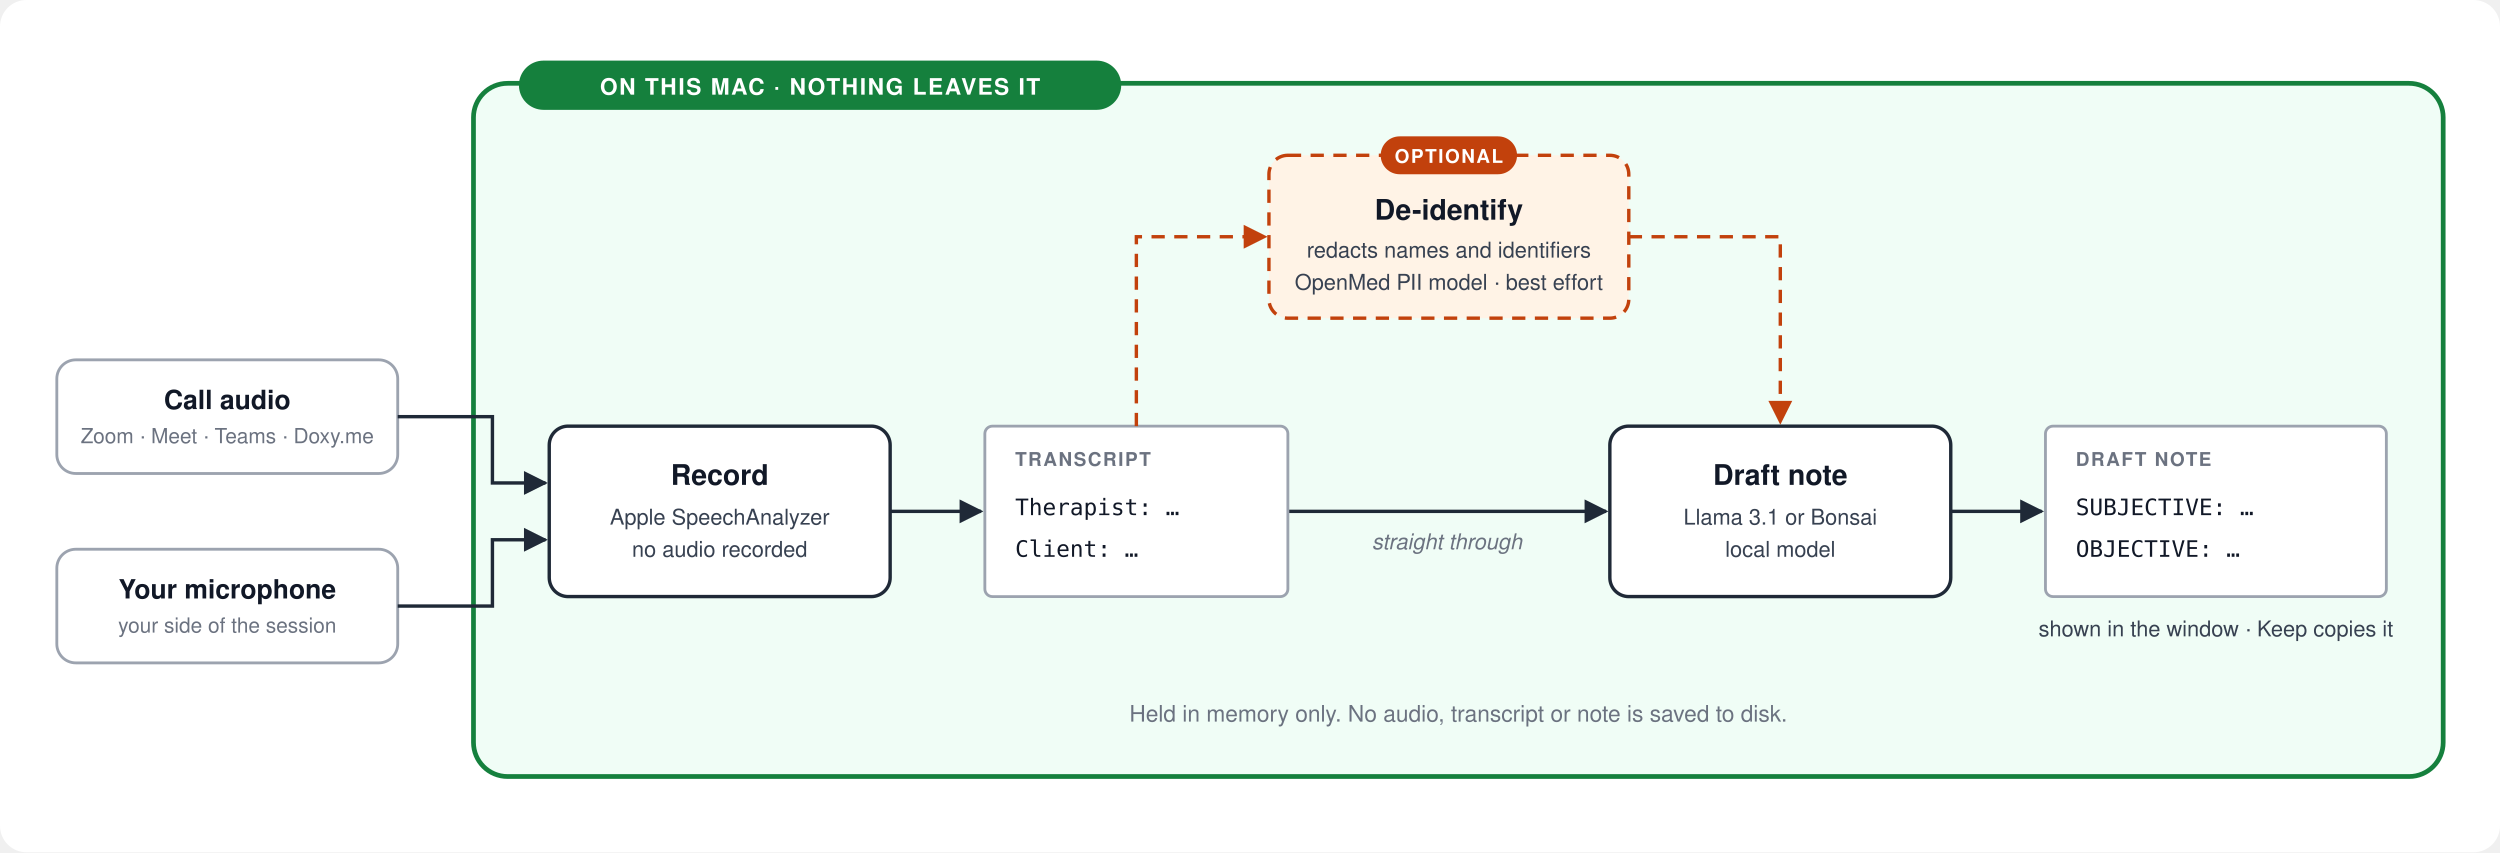
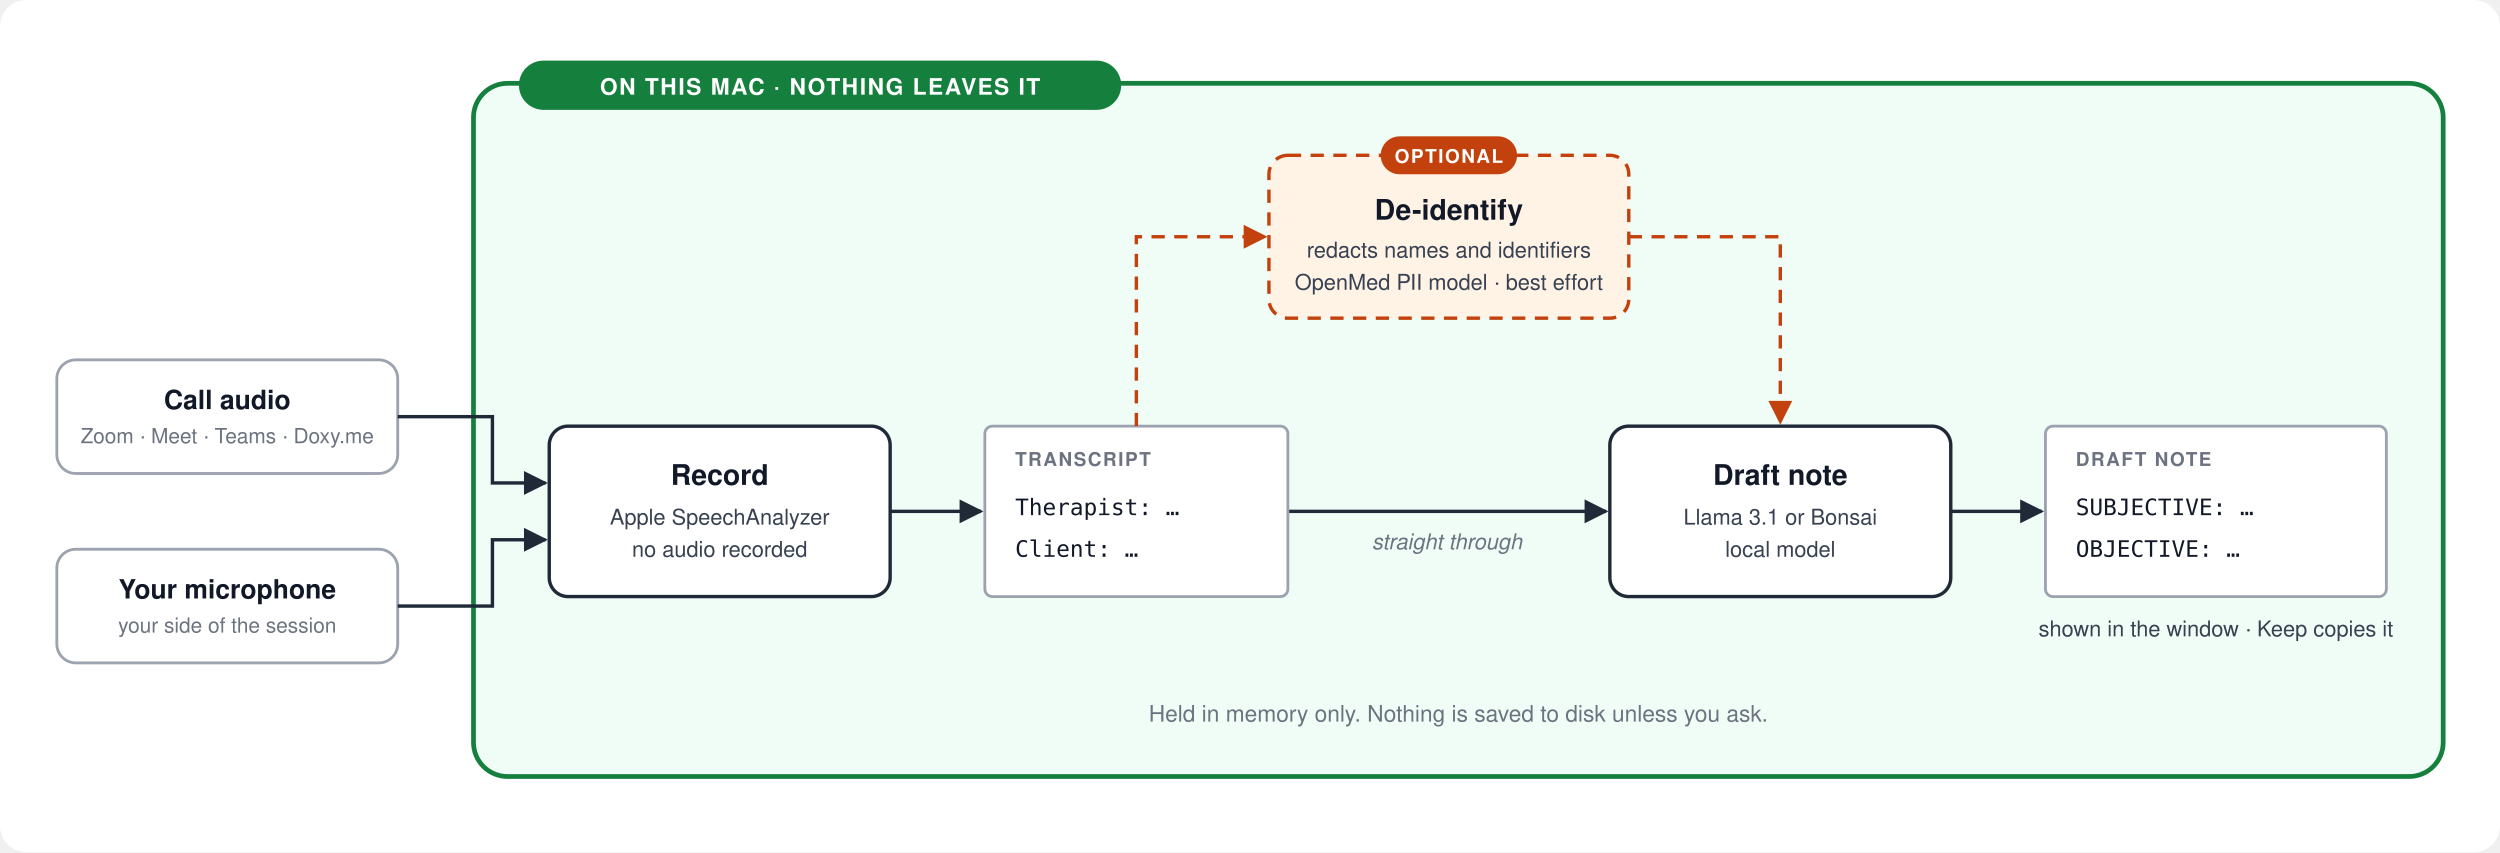
<svg xmlns="http://www.w3.org/2000/svg" width="1320" height="450" viewBox="0 0 1320 450" font-family="Helvetica Neue, Helvetica, Arial, sans-serif">
  <defs>
    <marker id="ah" viewBox="0 0 10 10" refX="9" refY="5" markerWidth="7" markerHeight="7" orient="auto">
      <path d="M0,0 L10,5 L0,10 z" fill="#1f2937" />
    </marker>
    <marker id="aho" viewBox="0 0 10 10" refX="9" refY="5" markerWidth="7" markerHeight="7" orient="auto">
      <path d="M0,0 L10,5 L0,10 z" fill="#c2410c" />
    </marker>
  </defs>
  <rect width="1320" height="450" rx="14" fill="#ffffff" />
  <rect x="250" y="44" width="1040" height="366" rx="18" fill="#f0fdf6" stroke="#15803d" stroke-width="2.5" />
  <rect x="274" y="32" width="318" height="26" rx="13" fill="#15803d" />
  <text x="433" y="50" text-anchor="middle" font-size="12" font-weight="700" letter-spacing="0.8" fill="#ffffff">ON THIS MAC · NOTHING LEAVES IT</text>
  <g fill="#ffffff" stroke="#9ca3af" stroke-width="1.5">
    <rect x="30" y="190" width="180" height="60" rx="10" />
    <rect x="30" y="290" width="180" height="60" rx="10" />
  </g>
  <g text-anchor="middle">
    <text x="120" y="216" font-size="14" font-weight="600" fill="#111827">Call audio</text>
    <text x="120" y="234" font-size="11" fill="#6b7280">Zoom · Meet · Teams · Doxy.me</text>
    <text x="120" y="316" font-size="14" font-weight="600" fill="#111827">Your microphone</text>
    <text x="120" y="334" font-size="11" fill="#6b7280">your side of the session</text>
  </g>
  <g fill="none" stroke="#1f2937" stroke-width="1.8" marker-end="url(#ah)">
    <path d="M210,220 H260 V255 H288" />
    <path d="M210,320 H260 V285 H288" />
    <path d="M470,270 H518" />
    <path d="M680,270 H848" />
    <path d="M1030,270 H1078" />
  </g>
  <text x="764" y="290" text-anchor="middle" font-size="11.5" font-style="italic" fill="#6b7280">straight through</text>
  <rect x="290" y="225" width="180" height="90" rx="10" fill="#ffffff" stroke="#1f2937" stroke-width="1.8" />
  <g text-anchor="middle">
    <text x="380" y="256" font-size="15" font-weight="700" fill="#111827">Record</text>
    <text x="380" y="277" font-size="11.5" fill="#374151">Apple SpeechAnalyzer</text>
    <text x="380" y="294" font-size="11.5" fill="#374151">no audio recorded</text>
  </g>
  <rect x="520" y="225" width="160" height="90" rx="4" fill="#ffffff" stroke="#9ca3af" stroke-width="1.5" />
  <text x="536" y="246" font-size="10" font-weight="700" letter-spacing="0.8" fill="#6b7280">TRANSCRIPT</text>
  <g font-family="Menlo, monospace" font-size="12" fill="#111827">
    <text x="536" y="272">Therapist: …</text>
    <text x="536" y="294">Client: …</text>
  </g>
  <g fill="none" stroke="#c2410c" stroke-width="1.8" stroke-dasharray="7 5" marker-end="url(#aho)">
    <path d="M600,225 V125 H668" />
    <path d="M860,125 H940 V223" />
  </g>
  <rect x="670" y="82" width="190" height="86" rx="10" fill="#fff3e6" stroke="#c2410c" stroke-width="1.8" stroke-dasharray="7 5" />
  <rect x="729" y="72" width="72" height="20" rx="10" fill="#c2410c" />
  <text x="765" y="86" text-anchor="middle" font-size="10" font-weight="700" letter-spacing="0.8" fill="#ffffff">OPTIONAL</text>
  <g text-anchor="middle">
    <text x="765" y="116" font-size="15" font-weight="700" fill="#111827">De-identify</text>
    <text x="765" y="136" font-size="11.5" fill="#374151">redacts names and identifiers</text>
    <text x="765" y="153" font-size="11.5" fill="#374151">OpenMed PII model · best effort</text>
  </g>
  <rect x="850" y="225" width="180" height="90" rx="10" fill="#ffffff" stroke="#1f2937" stroke-width="1.8" />
  <g text-anchor="middle">
    <text x="940" y="256" font-size="15" font-weight="700" fill="#111827">Draft note</text>
    <text x="940" y="277" font-size="11.5" fill="#374151">Llama 3.1 or Bonsai</text>
    <text x="940" y="294" font-size="11.5" fill="#374151">local model</text>
  </g>
  <rect x="1080" y="225" width="180" height="90" rx="4" fill="#ffffff" stroke="#9ca3af" stroke-width="1.5" />
  <text x="1096" y="246" font-size="10" font-weight="700" letter-spacing="0.8" fill="#6b7280">DRAFT NOTE</text>
  <g font-family="Menlo, monospace" font-size="12" fill="#111827">
    <text x="1096" y="272">SUBJECTIVE: …</text>
    <text x="1096" y="294">OBJECTIVE: …</text>
  </g>
  <text x="1170" y="336" text-anchor="middle" font-size="11.5" fill="#374151">shown in the window · Keep copies it</text>
-   <text x="770" y="381" text-anchor="middle" font-size="12" fill="#6b7280">Held in memory only. No audio, transcript or note is saved to disk.</text>
+   <text x="770" y="381" text-anchor="middle" font-size="12" fill="#6b7280">Held in memory only. Nothing is saved to disk unless you ask.</text>
</svg>
